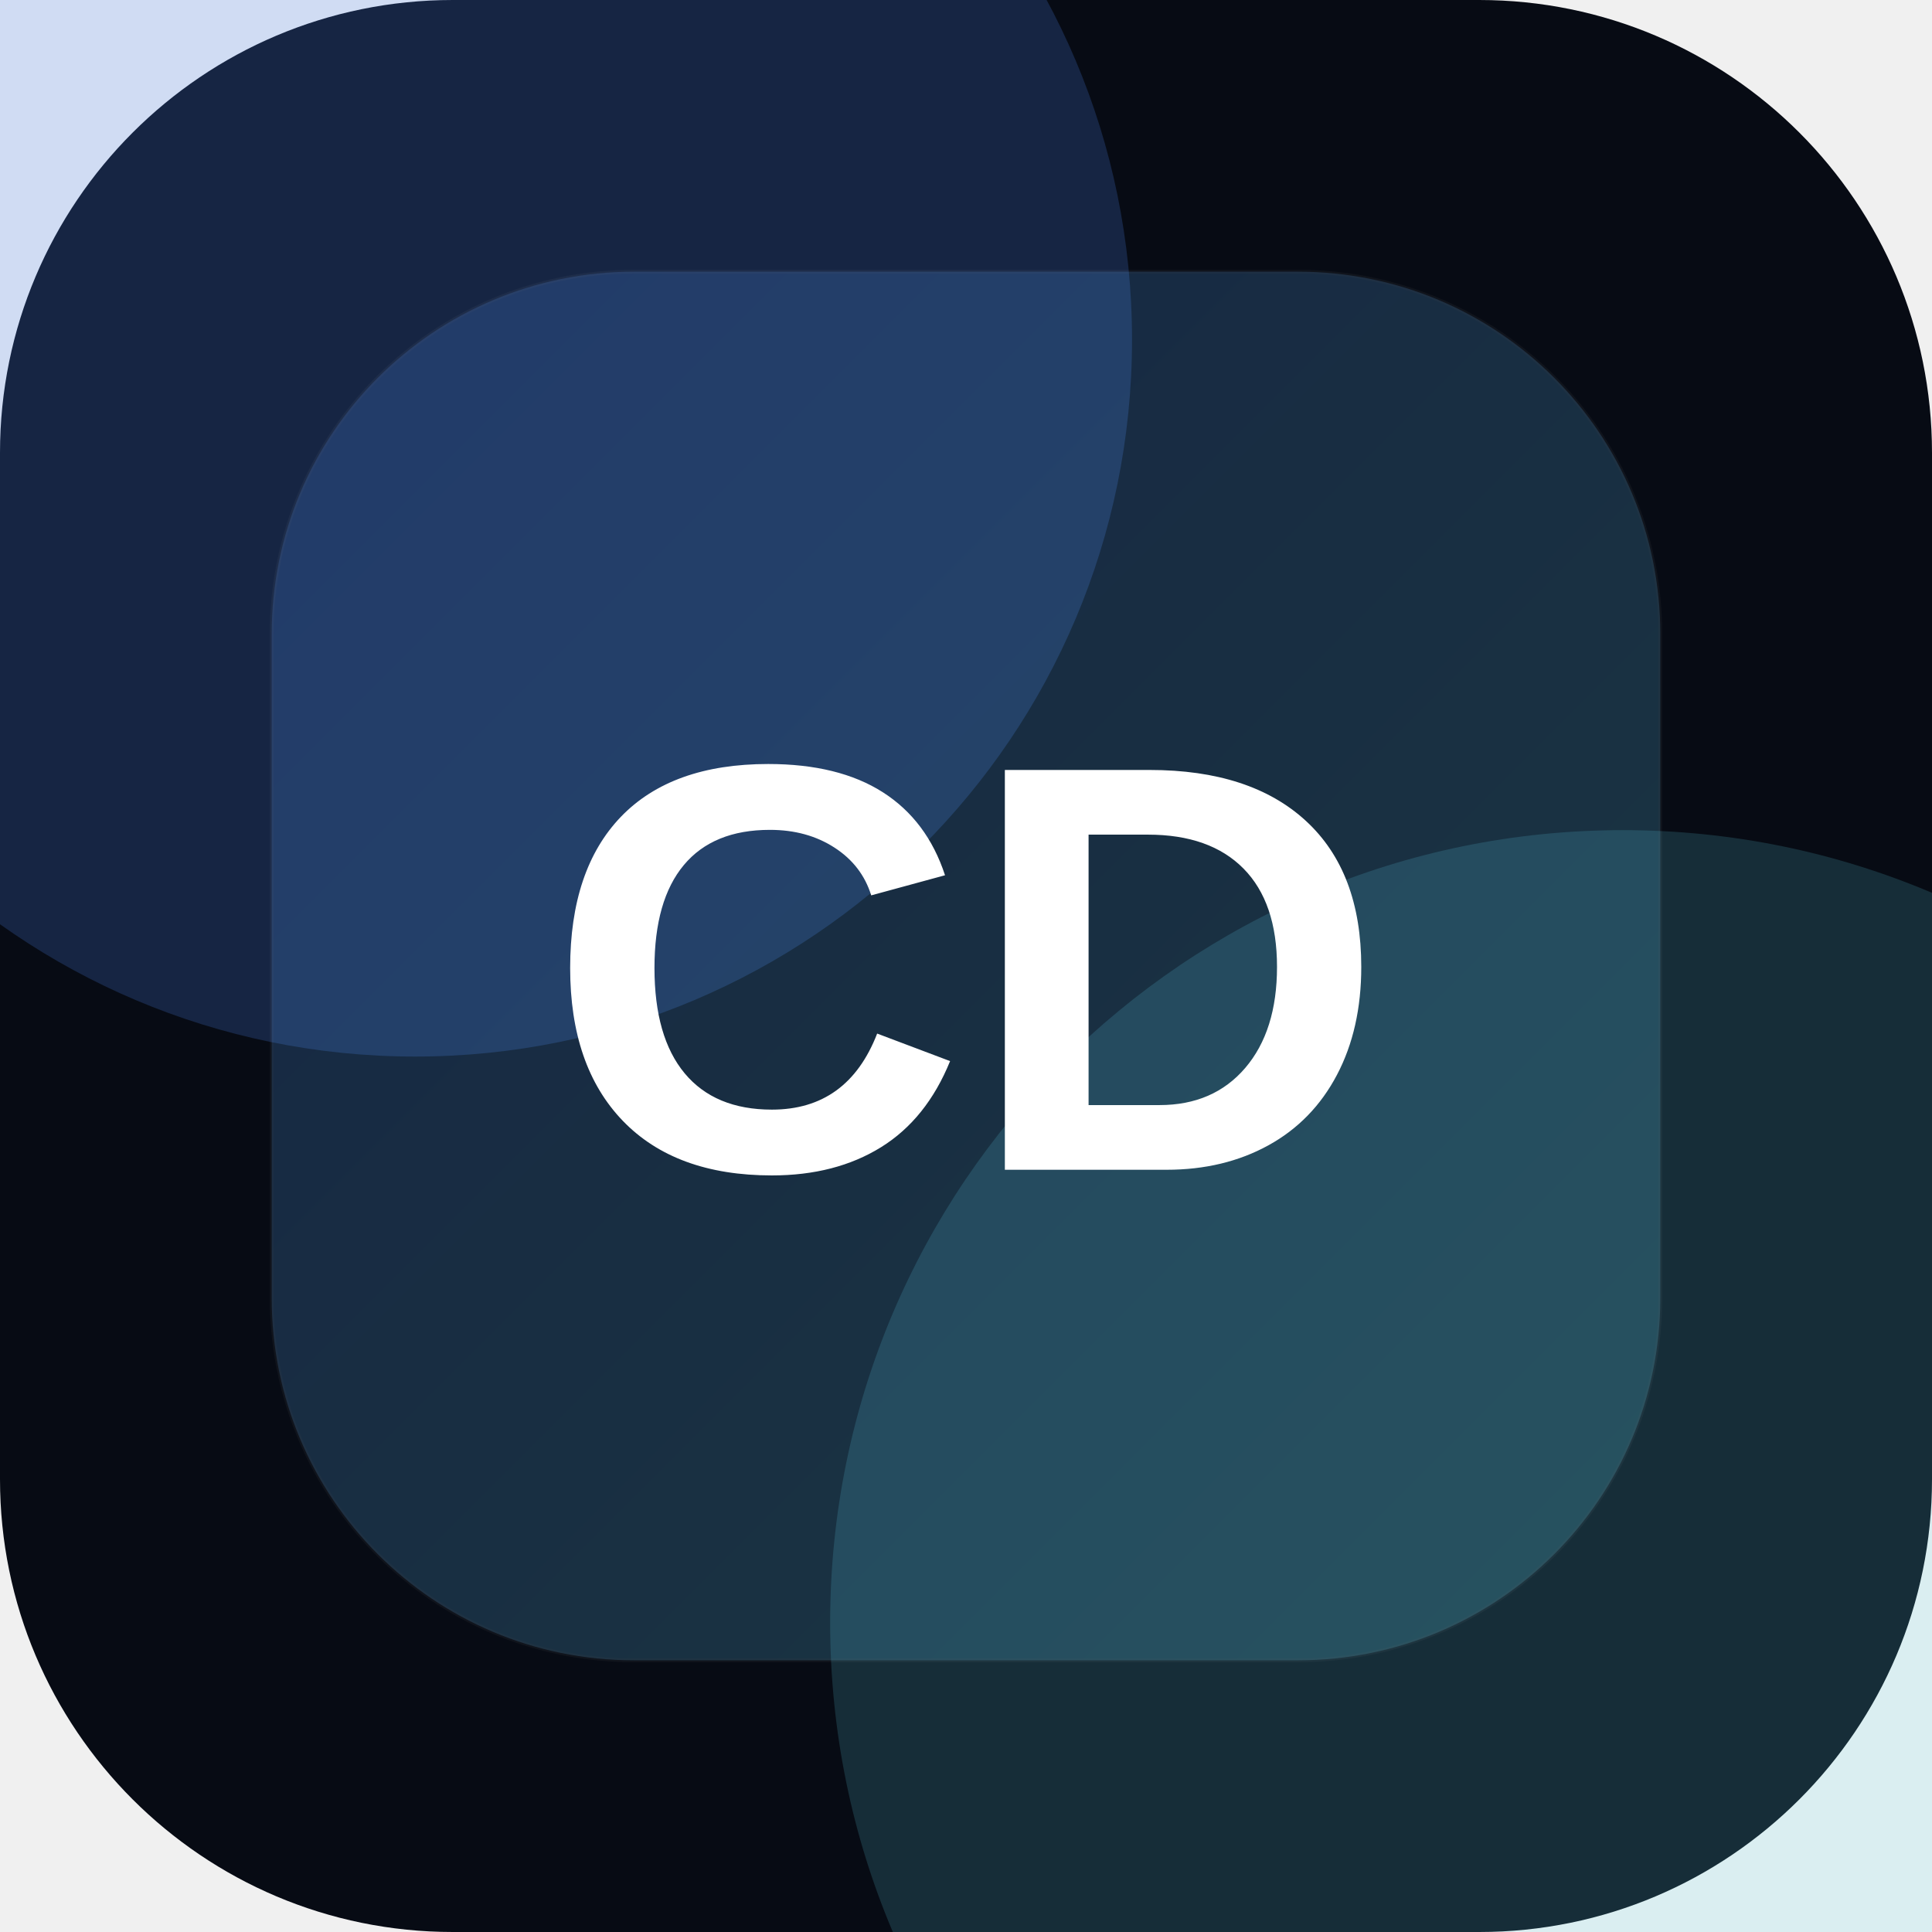
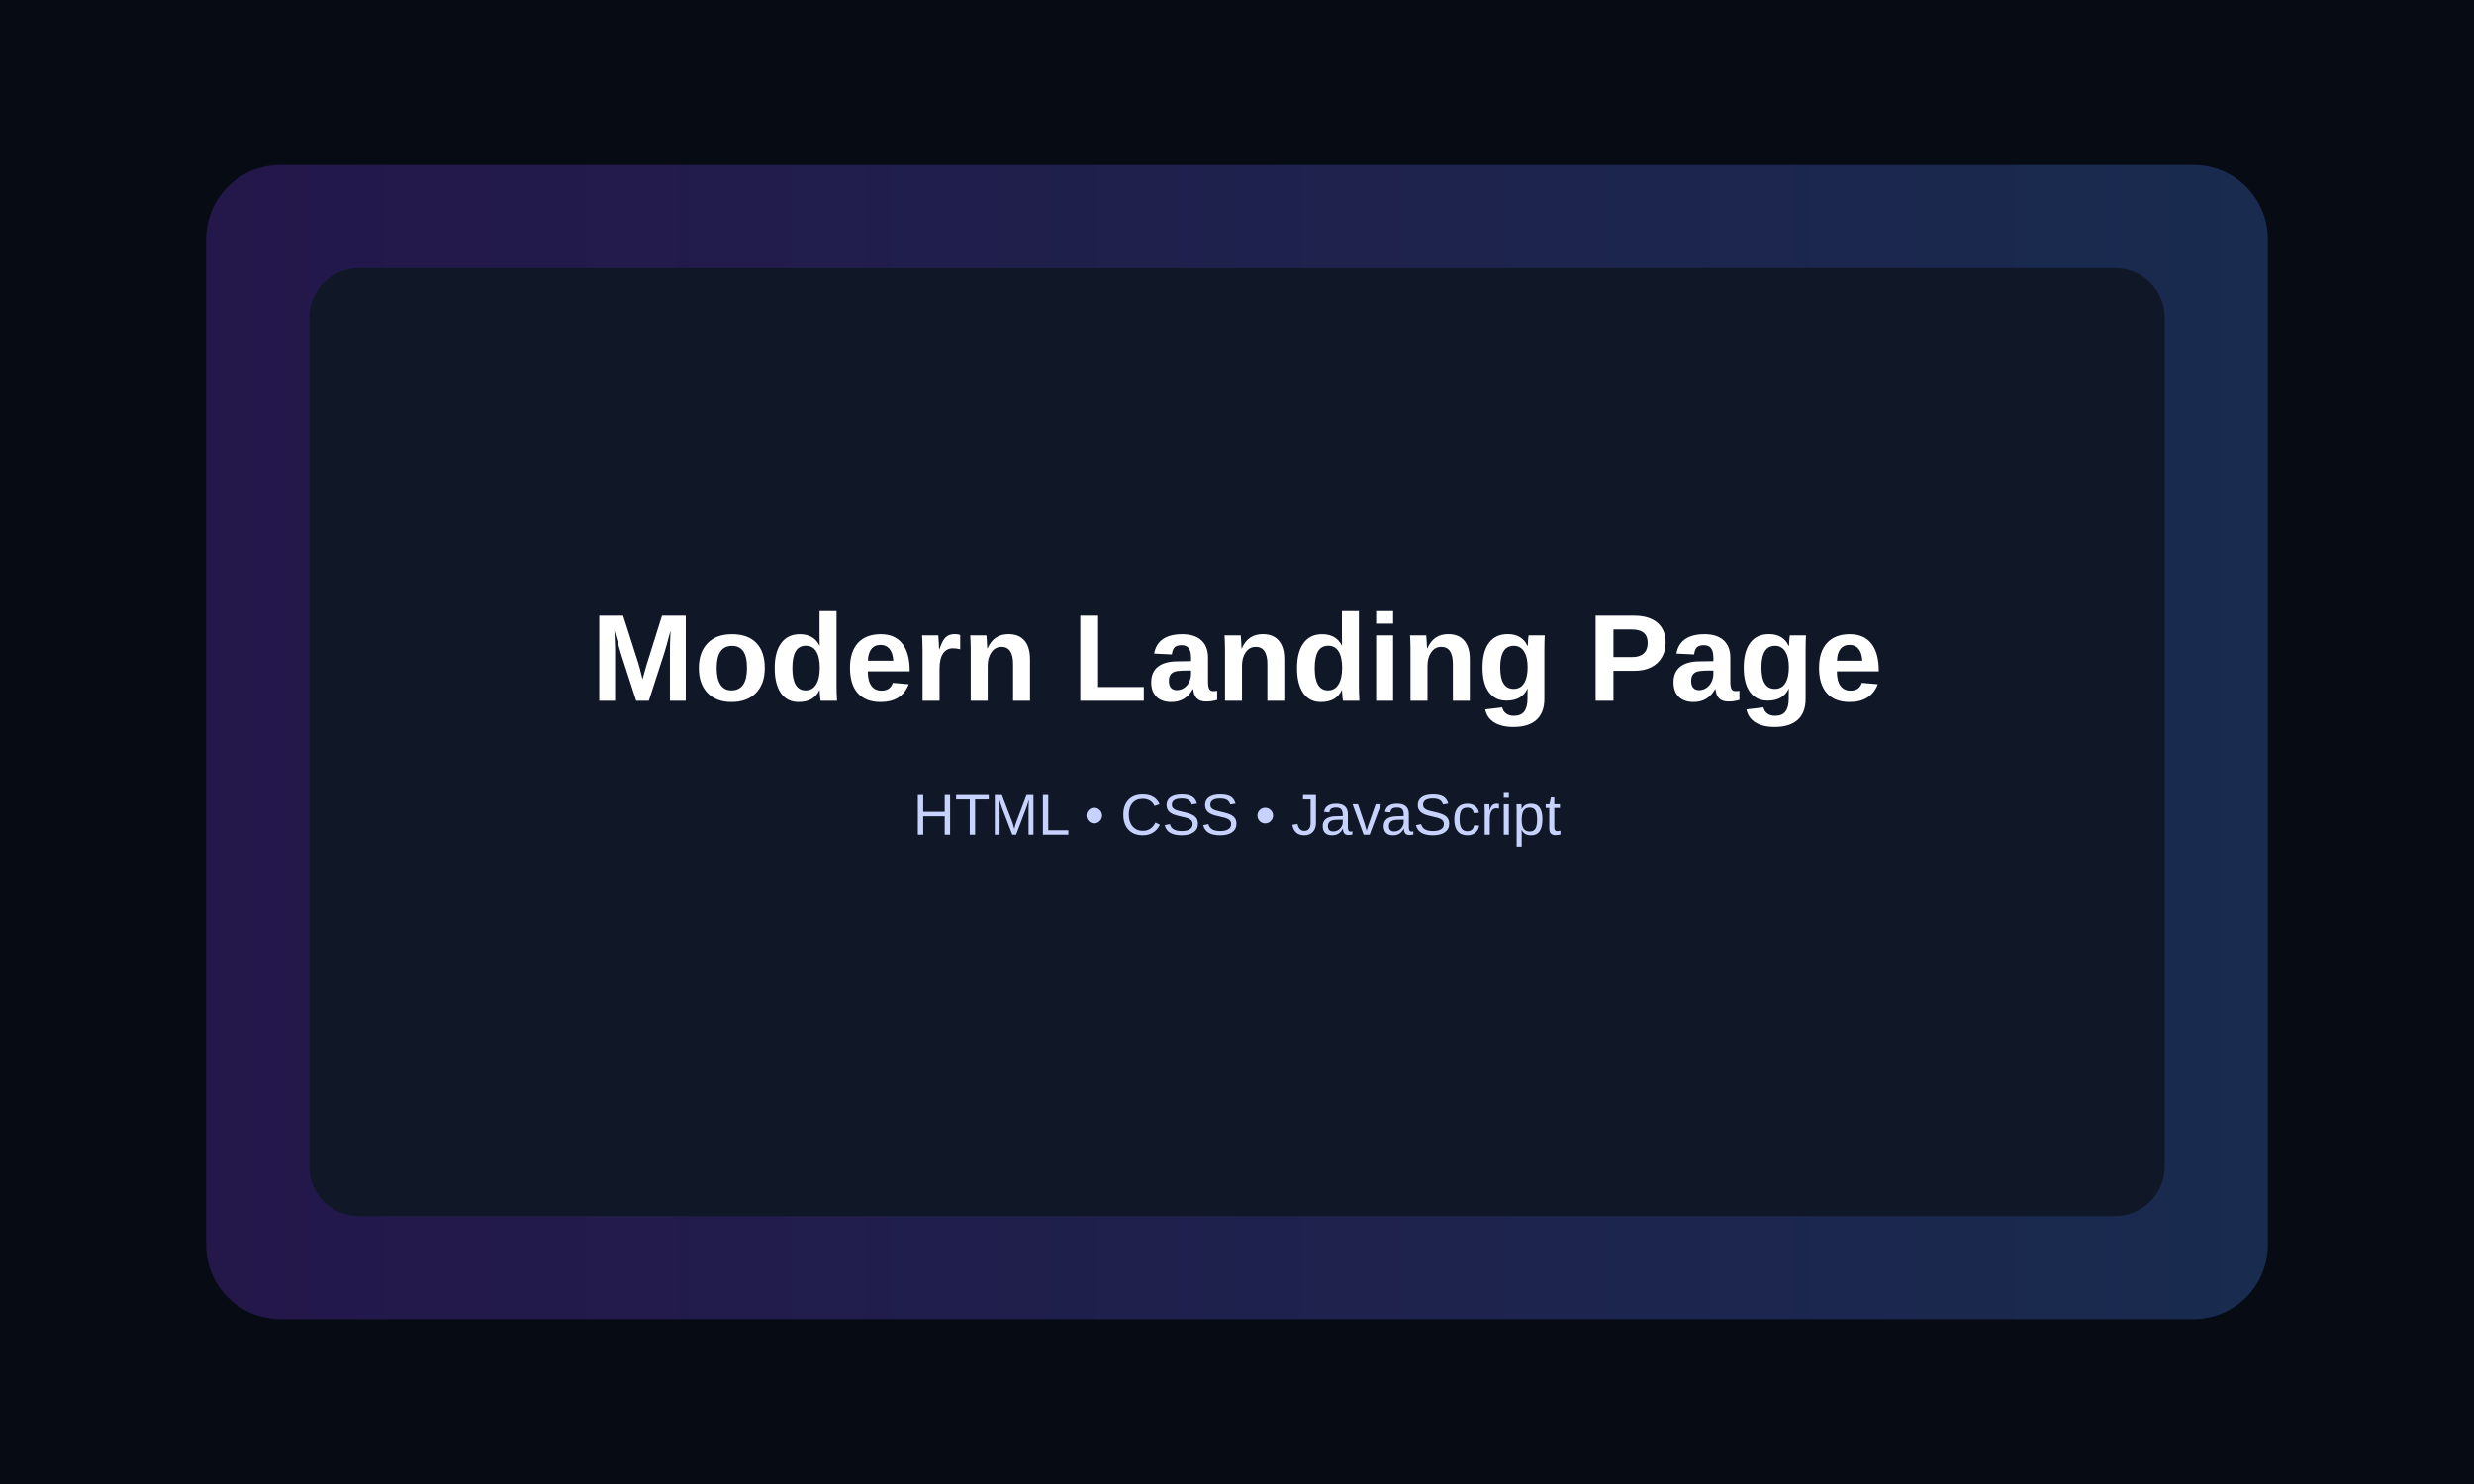
- <svg xmlns="http://www.w3.org/2000/svg" viewBox="0 0 512 512">
+ <svg xmlns="http://www.w3.org/2000/svg" width="1200" height="720">
  <defs>
-     <linearGradient id="g" x1="0" y1="0" x2="1" y2="1">
-       <stop stop-color="#4f8cff" />
-       <stop offset="1" stop-color="#67e8f9" />
+     <linearGradient id="g">
+       <stop stop-color="#7c3aed" />
+       <stop offset="1" stop-color="#4f8cff" />
    </linearGradient>
  </defs>
-   <rect width="512" height="512" rx="120" fill="#070b14" />
-   <circle cx="110" cy="90" r="190" fill="#4f8cff" opacity=".2" />
-   <circle cx="430" cy="430" r="210" fill="#67e8f9" opacity=".16" />
-   <rect x="72" y="72" width="368" height="368" rx="96" fill="url(#g)" opacity=".2" stroke="#fff" stroke-opacity=".18" />
-   <text x="256" y="310" text-anchor="middle" font-family="Arial, sans-serif" font-size="154" font-weight="800" fill="#fff">CD</text>
+   <rect width="1200" height="720" fill="#070b14" />
+   <rect x="100" y="80" width="1000" height="560" rx="36" fill="url(#g)" opacity=".25" />
+   <rect x="150" y="130" width="900" height="460" rx="24" fill="#101827" />
+   <text x="600" y="340" text-anchor="middle" font-family="Arial" font-size="60" font-weight="700" fill="white">Modern Landing Page</text>
+   <text x="600" y="405" text-anchor="middle" font-family="Arial" font-size="28" fill="#c7d2fe">HTML • CSS • JavaScript</text>
</svg>
